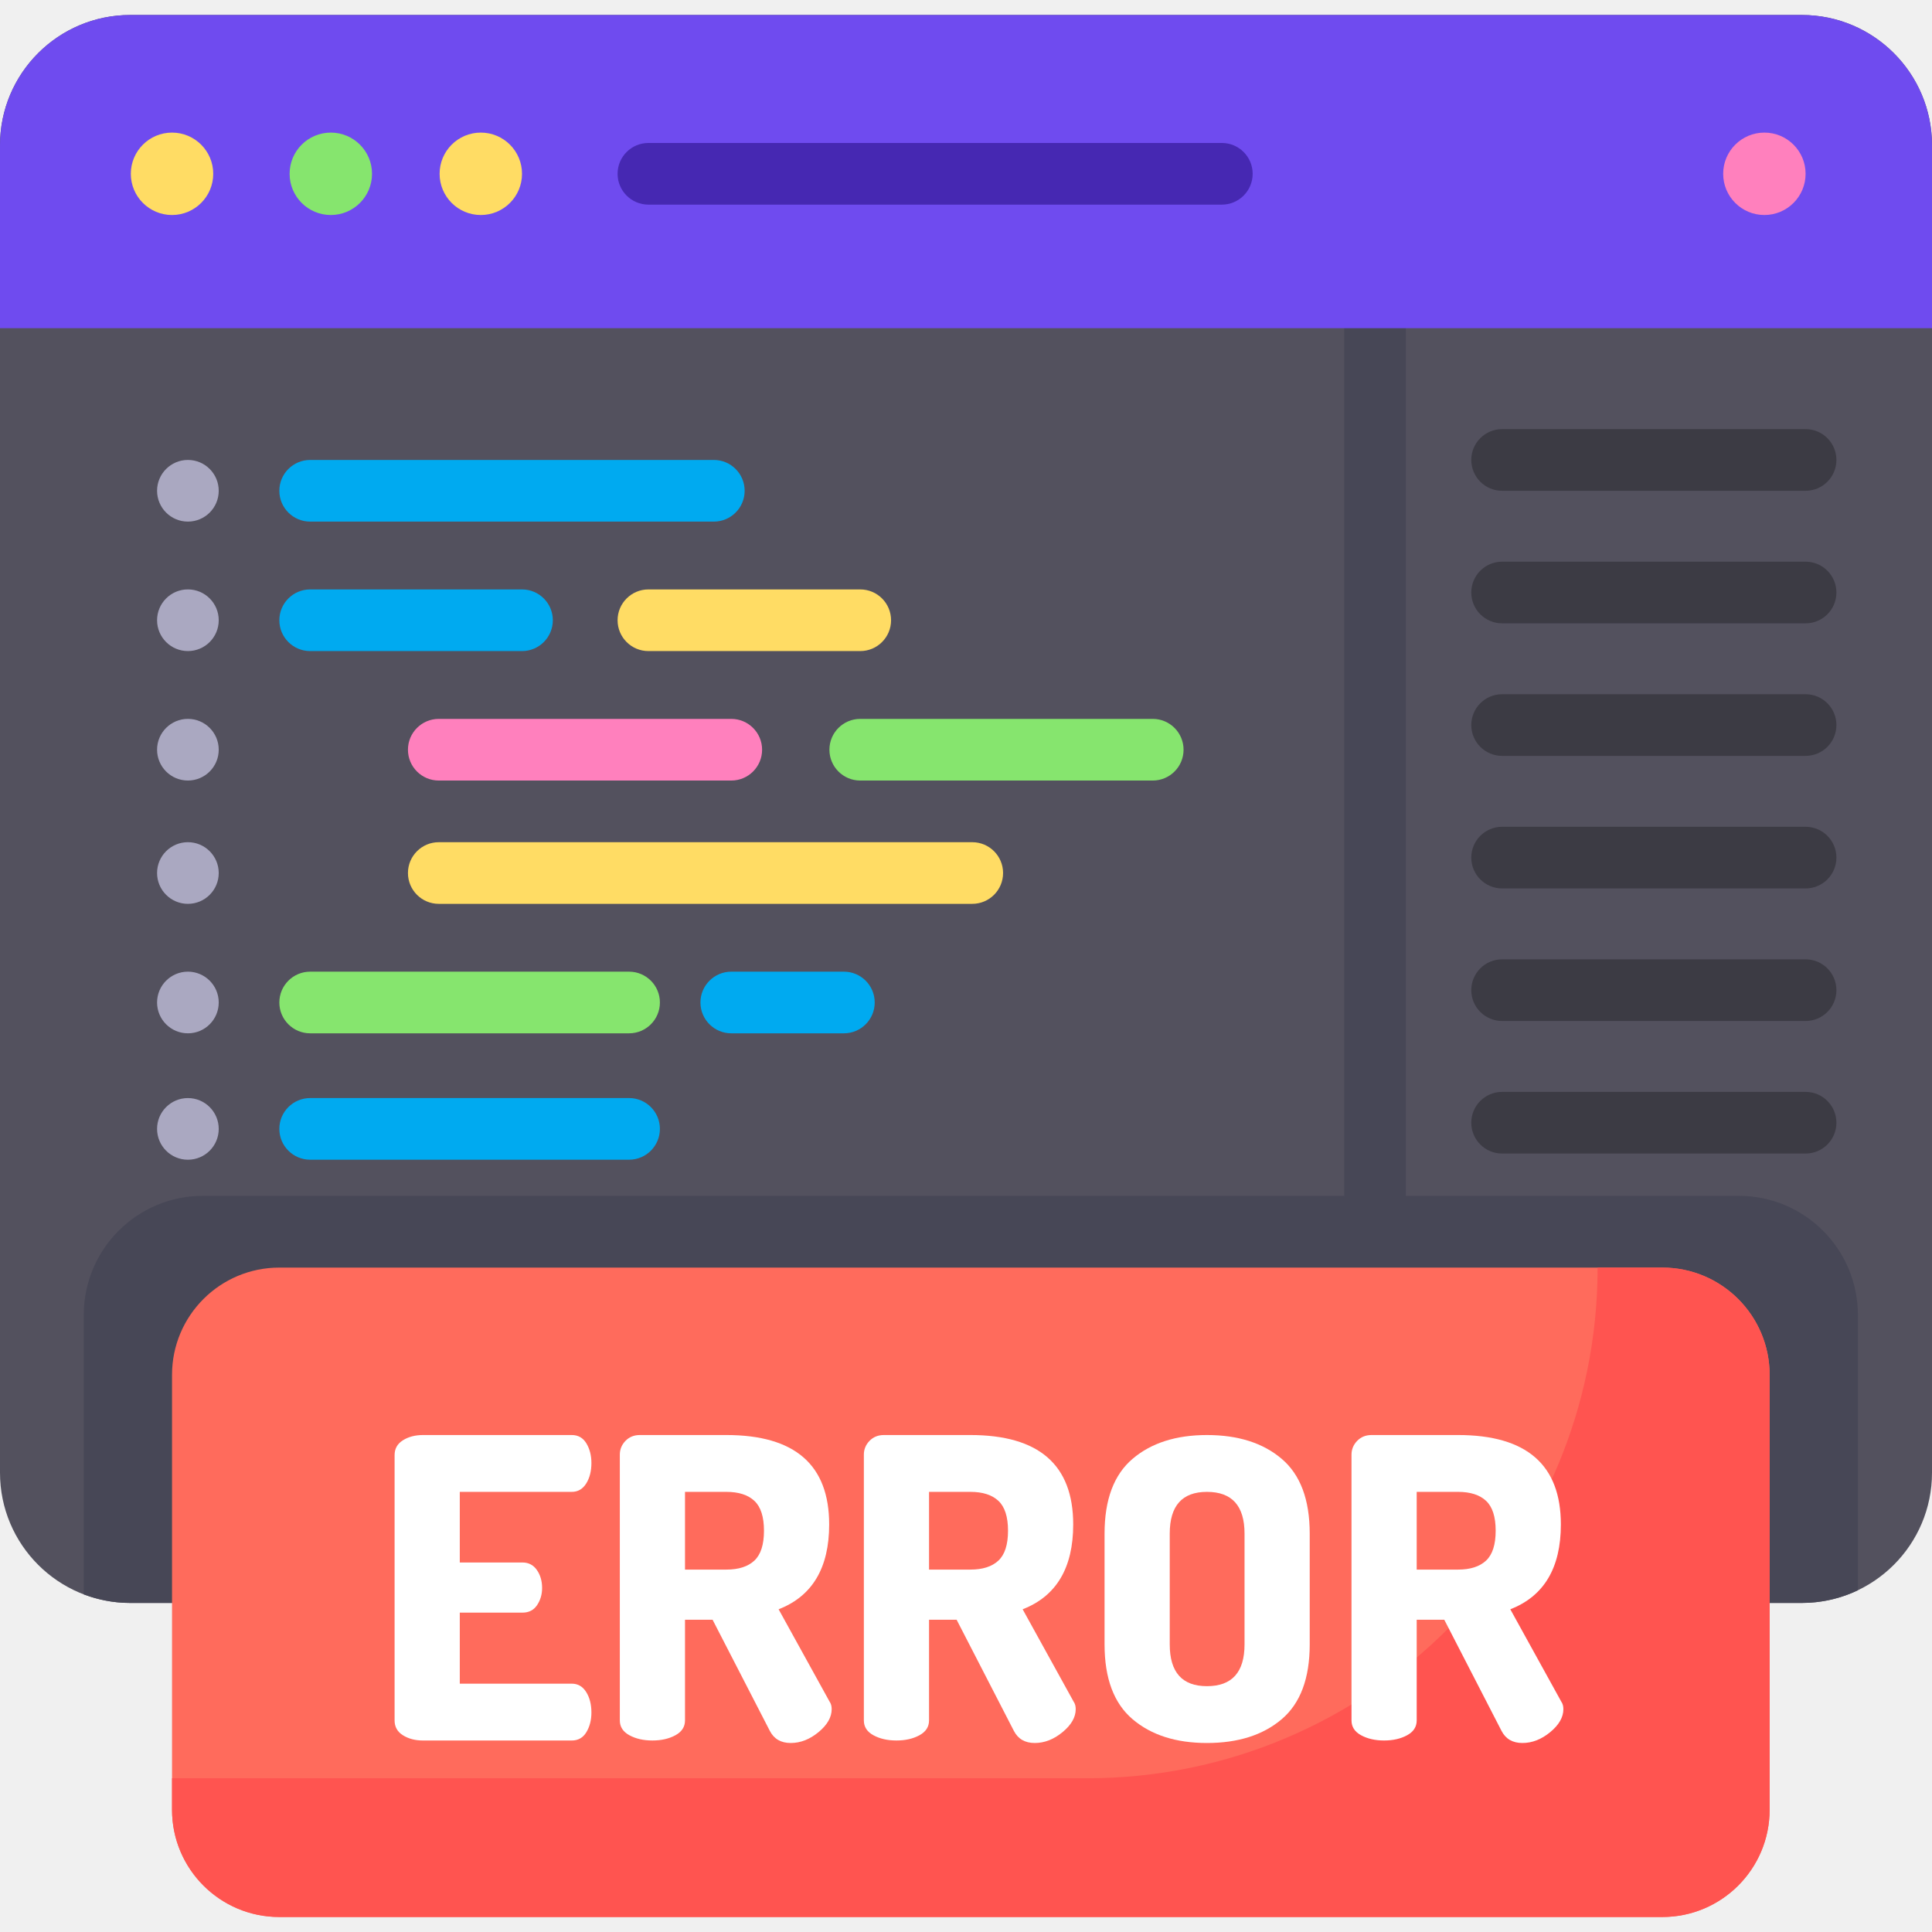
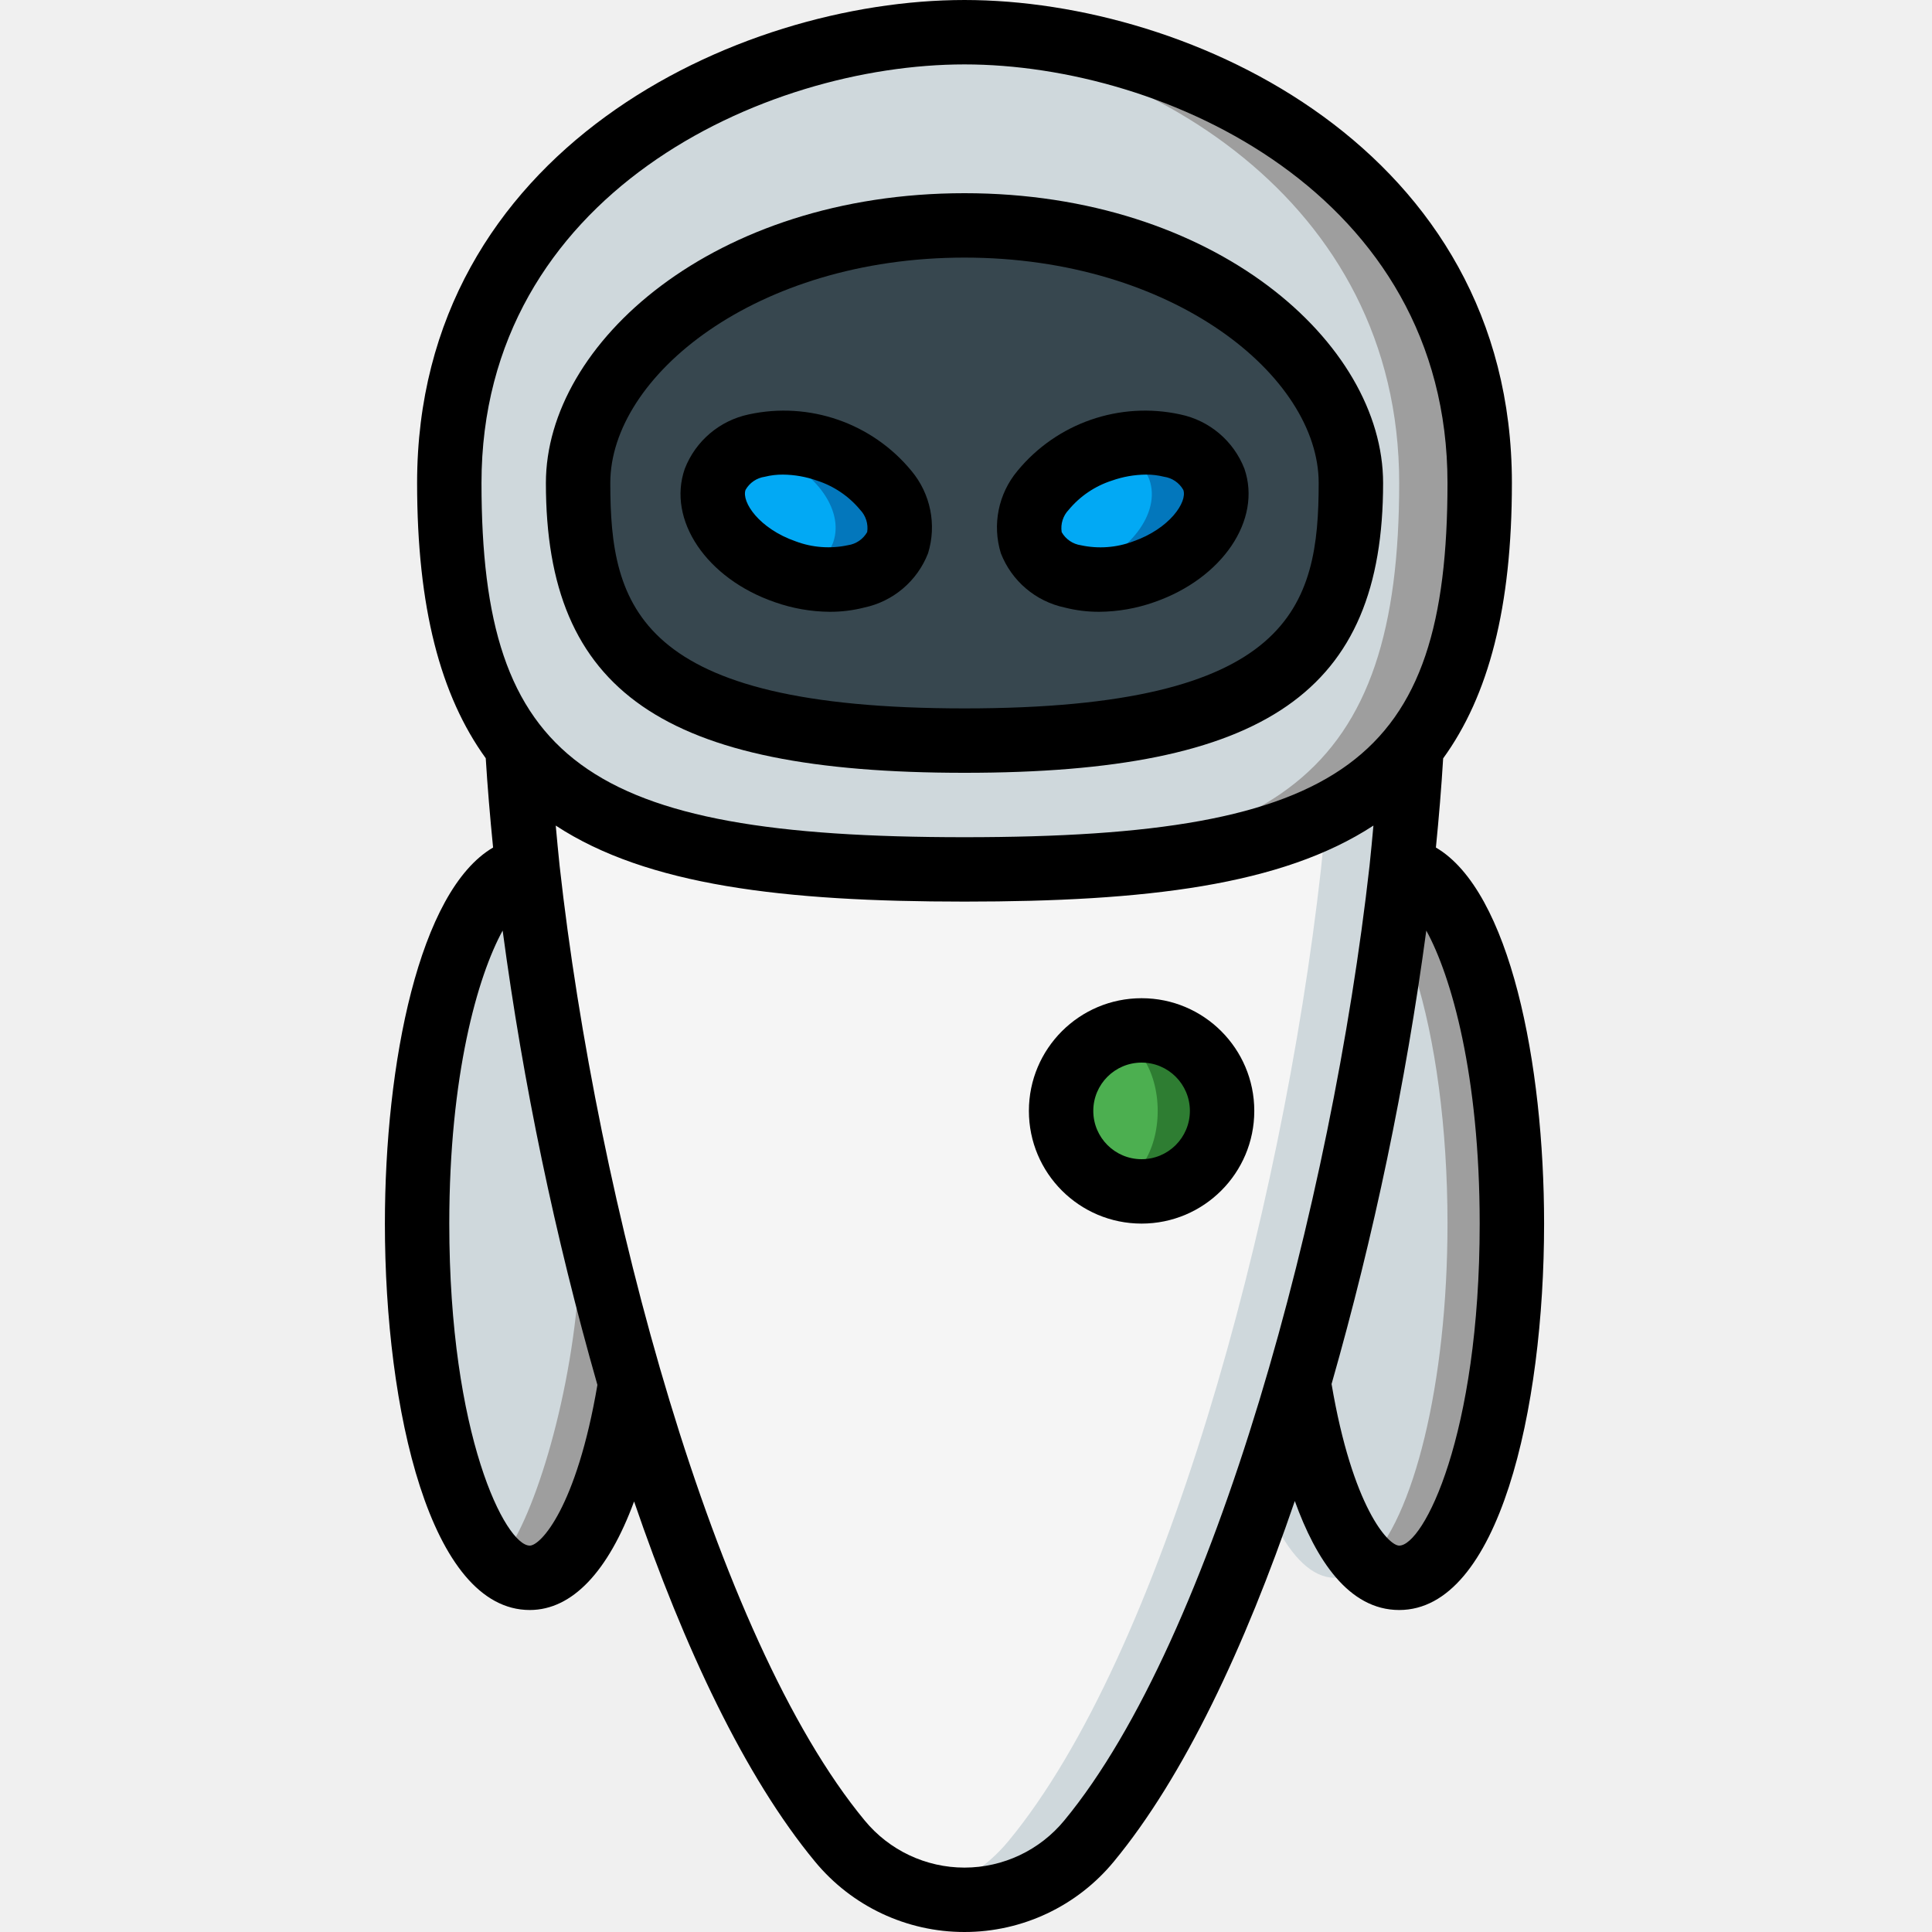
- <svg xmlns="http://www.w3.org/2000/svg" version="1.1" id="Capa_1" x="0px" y="0px" viewBox="0 0 512 512" style="enable-background:new 0 0 512 512;" xml:space="preserve">
-   <path style="fill:#53515E;" d="M477.486,424.797H34.514C15.452,424.797,0,409.345,0,390.283V38.488  C0,19.427,15.452,3.974,34.514,3.974h442.973C496.548,3.974,512,19.427,512,38.488v351.795  C512,409.345,496.548,424.797,477.486,424.797z" />
-   <path style="fill:#474756;" d="M364.402,339.5c-4.512,0-8.169-3.657-8.169-8.169V82.374c0-4.512,3.657-8.169,8.169-8.169  s8.169,3.658,8.169,8.169v248.956C372.571,335.842,368.914,339.5,364.402,339.5z" />
-   <path style="fill:#6F4BEF;" d="M477.486,3.974H34.514C15.452,3.974,0,19.427,0,38.488V86.97h509.662H512V38.488  C512,19.427,496.548,3.974,477.486,3.974z" />
-   <path style="fill:#4628B2;" d="M323.799,54.227H171.836c-4.512,0-8.169-3.658-8.169-8.169s3.657-8.169,8.169-8.169h151.963  c4.512,0,8.169,3.658,8.169,8.169S328.311,54.227,323.799,54.227z" />
-   <circle style="fill:#FFDC64;" cx="45.589" cy="46.06" r="10.92" />
-   <circle style="fill:#86E56E;" cx="87.67" cy="46.06" r="10.92" />
-   <circle style="fill:#FFDC64;" cx="127.42" cy="46.06" r="10.92" />
-   <circle style="fill:#FF80BD;" cx="467.58" cy="46.06" r="10.92" />
-   <path style="fill:#474756;" d="M460.791,316.909H53.767c-17.436,0-31.571,14.135-31.571,31.571v74.045  c3.827,1.463,7.977,2.272,12.318,2.272h442.973c5.327,0,10.372-1.209,14.876-3.364V348.48  C492.363,331.044,478.228,316.909,460.791,316.909z" />
-   <circle style="fill:#AAA8C1;" cx="49.796" cy="130.059" r="8.169" />
-   <path style="fill:#00AAF0;" d="M189.169,138.23H82.198c-4.512,0-8.169-3.658-8.169-8.169c0-4.512,3.657-8.169,8.169-8.169h106.971  c4.512,0,8.169,3.658,8.169,8.169C197.338,134.574,193.681,138.23,189.169,138.23z" />
-   <g>
-     <path style="fill:#3C3B44;" d="M478.499,130.061h-80.425c-4.512,0-8.169-3.658-8.169-8.169c0-4.512,3.657-8.169,8.169-8.169h80.425   c4.512,0,8.169,3.658,8.169,8.169C486.669,126.404,483.012,130.061,478.499,130.061z" />
-     <path style="fill:#3C3B44;" d="M478.499,165.189h-80.425c-4.512,0-8.169-3.658-8.169-8.169s3.657-8.169,8.169-8.169h80.425   c4.512,0,8.169,3.658,8.169,8.169S483.012,165.189,478.499,165.189z" />
-     <path style="fill:#3C3B44;" d="M478.499,200.316h-80.425c-4.512,0-8.169-3.658-8.169-8.169s3.657-8.169,8.169-8.169h80.425   c4.512,0,8.169,3.658,8.169,8.169S483.012,200.316,478.499,200.316z" />
-     <path style="fill:#3C3B44;" d="M478.499,235.445h-80.425c-4.512,0-8.169-3.658-8.169-8.169c0-4.512,3.657-8.169,8.169-8.169h80.425   c4.512,0,8.169,3.658,8.169,8.169C486.669,231.787,483.012,235.445,478.499,235.445z" />
-     <path style="fill:#3C3B44;" d="M478.499,270.573h-80.425c-4.512,0-8.169-3.657-8.169-8.169s3.657-8.169,8.169-8.169h80.425   c4.512,0,8.169,3.657,8.169,8.169C486.669,266.915,483.012,270.573,478.499,270.573z" />
-     <path style="fill:#3C3B44;" d="M478.499,305.7h-80.425c-4.512,0-8.169-3.657-8.169-8.169s3.657-8.169,8.169-8.169h80.425   c4.512,0,8.169,3.657,8.169,8.169S483.012,305.7,478.499,305.7z" />
-   </g>
-   <circle style="fill:#AAA8C1;" cx="49.796" cy="164.369" r="8.169" />
-   <path style="fill:#00AAF0;" d="M138.336,172.542H82.198c-4.512,0-8.169-3.658-8.169-8.169s3.657-8.169,8.169-8.169h56.138  c4.512,0,8.169,3.658,8.169,8.169S142.848,172.542,138.336,172.542z" />
-   <circle style="fill:#AAA8C1;" cx="49.796" cy="265.67" r="8.169" />
-   <path style="fill:#86E56E;" d="M166.711,273.84H82.198c-4.512,0-8.169-3.657-8.169-8.169s3.657-8.169,8.169-8.169h84.513  c4.512,0,8.169,3.657,8.169,8.169S171.223,273.84,166.711,273.84z" />
-   <circle style="fill:#AAA8C1;" cx="49.796" cy="299.17" r="8.169" />
-   <g>
-     <path style="fill:#00AAF0;" d="M166.711,307.334H82.198c-4.512,0-8.169-3.657-8.169-8.169s3.657-8.169,8.169-8.169h84.513   c4.512,0,8.169,3.657,8.169,8.169S171.223,307.334,166.711,307.334z" />
-     <path style="fill:#00AAF0;" d="M223.638,273.84h-29.843c-4.512,0-8.169-3.657-8.169-8.169s3.657-8.169,8.169-8.169h29.843   c4.512,0,8.169,3.657,8.169,8.169S228.15,273.84,223.638,273.84z" />
-   </g>
-   <path style="fill:#FFDC64;" d="M227.973,172.542h-56.137c-4.512,0-8.169-3.658-8.169-8.169s3.657-8.169,8.169-8.169h56.137  c4.512,0,8.169,3.658,8.169,8.169S232.485,172.542,227.973,172.542z" />
-   <circle style="fill:#AAA8C1;" cx="49.796" cy="198.679" r="8.169" />
-   <path style="fill:#FF80BD;" d="M193.795,206.852h-77.514c-4.512,0-8.169-3.658-8.169-8.169s3.657-8.169,8.169-8.169h77.514  c4.512,0,8.169,3.658,8.169,8.169S198.307,206.852,193.795,206.852z" />
-   <circle style="fill:#AAA8C1;" cx="49.796" cy="231.359" r="8.169" />
-   <path style="fill:#FFDC64;" d="M257.657,239.529H116.281c-4.512,0-8.169-3.658-8.169-8.169c0-4.512,3.657-8.169,8.169-8.169h141.376  c4.512,0,8.169,3.658,8.169,8.169C265.826,235.871,262.169,239.529,257.657,239.529z" />
-   <path style="fill:#86E56E;" d="M305.487,206.852h-77.514c-4.512,0-8.169-3.658-8.169-8.169s3.657-8.169,8.169-8.169h77.514  c4.512,0,8.169,3.658,8.169,8.169S309.999,206.852,305.487,206.852z" />
-   <path style="fill:#FF6B5C;" d="M440.54,508.025H74.019c-15.701,0-28.43-12.728-28.43-28.43V364.355  c0-15.701,12.728-28.43,28.43-28.43H440.54c15.701,0,28.43,12.728,28.43,28.43v115.239  C468.97,495.296,456.241,508.025,440.54,508.025z" />
-   <path style="fill:#FF5450;" d="M440.54,335.927h-17.159l0,0c0,74.744-60.592,135.337-135.337,135.337H45.589v8.332  c0,15.701,12.728,28.43,28.43,28.43H440.54c15.701,0,28.43-12.728,28.43-28.43v-115.24  C468.97,348.655,456.241,335.927,440.54,335.927z" />
-   <g>
-     <path style="fill:#FFFFFF;" d="M104.572,455.934v-70.32c0-1.698,0.737-3.007,2.215-3.931c1.476-0.922,3.247-1.384,5.315-1.384   h39.424c1.698,0,2.99,0.739,3.876,2.215c0.885,1.477,1.329,3.211,1.329,5.205c0,2.142-0.462,3.951-1.384,5.427   c-0.924,1.476-2.198,2.215-3.821,2.215h-29.678v18.715h16.611c1.623,0,2.896,0.664,3.821,1.993   c0.922,1.329,1.384,2.917,1.384,4.761c0,1.7-0.442,3.212-1.329,4.541c-0.886,1.329-2.178,1.993-3.876,1.993h-16.611v18.826h29.678   c1.623,0,2.896,0.738,3.821,2.215c0.922,1.476,1.384,3.285,1.384,5.425c0,1.993-0.444,3.729-1.329,5.206   c-0.886,1.477-2.178,2.215-3.876,2.215h-39.424c-2.068,0-3.839-0.46-5.315-1.385C105.309,458.943,104.572,457.633,104.572,455.934z   " />
-     <path style="fill:#FFFFFF;" d="M164.259,455.934v-70.431c0-1.402,0.498-2.62,1.494-3.655c0.997-1.033,2.271-1.55,3.821-1.55h22.923   c18.162,0,27.242,7.9,27.242,23.698c0,11.517-4.468,19.01-13.399,22.48l13.51,24.474c0.369,0.517,0.554,1.182,0.554,1.993   c0,2.142-1.163,4.172-3.489,6.091c-2.325,1.921-4.78,2.878-7.364,2.878c-2.585,0-4.429-1.068-5.537-3.21l-15.172-29.458h-7.309   v26.689c0,1.699-0.85,3.009-2.548,3.93c-1.699,0.925-3.728,1.385-6.091,1.385c-2.364,0-4.393-0.46-6.091-1.385   C165.107,458.943,164.259,457.633,164.259,455.934z M181.534,415.957h10.962c3.249,0,5.721-0.794,7.42-2.381   c1.698-1.587,2.546-4.226,2.546-7.918c0-3.691-0.849-6.33-2.546-7.918c-1.7-1.587-4.172-2.381-7.42-2.381h-10.962V415.957z" />
-     <path style="fill:#FFFFFF;" d="M228.931,455.934v-70.431c0-1.402,0.498-2.62,1.494-3.655c0.997-1.033,2.271-1.55,3.821-1.55h22.923   c18.162,0,27.242,7.9,27.242,23.698c0,11.517-4.468,19.01-13.399,22.48l13.51,24.474c0.369,0.517,0.554,1.182,0.554,1.993   c0,2.142-1.163,4.172-3.489,6.091c-2.325,1.921-4.78,2.878-7.364,2.878c-2.585,0-4.429-1.068-5.537-3.21l-15.172-29.458h-7.309   v26.689c0,1.699-0.85,3.009-2.548,3.93c-1.699,0.925-3.728,1.385-6.091,1.385c-2.364,0-4.393-0.46-6.091-1.385   C229.779,458.943,228.931,457.633,228.931,455.934z M246.206,415.957h10.962c3.249,0,5.721-0.794,7.42-2.381   c1.698-1.587,2.547-4.226,2.547-7.918c0-3.691-0.849-6.33-2.547-7.918c-1.7-1.587-4.172-2.381-7.42-2.381h-10.962V415.957z" />
-     <path style="fill:#FFFFFF;" d="M292.718,435.779v-29.346c0-9.005,2.473-15.614,7.419-19.822c4.945-4.208,11.518-6.312,19.712-6.312   c8.267,0,14.875,2.104,19.822,6.312c4.945,4.208,7.419,10.817,7.419,19.822v29.346c0,9.008-2.474,15.614-7.419,19.822   c-4.947,4.208-11.555,6.312-19.822,6.312c-8.195,0-14.767-2.104-19.712-6.312C295.191,451.393,292.718,444.788,292.718,435.779z    M309.993,435.779c0,7.383,3.284,11.074,9.856,11.074c6.644,0,9.966-3.691,9.966-11.074v-29.346c0-7.381-3.322-11.073-9.966-11.073   c-6.573,0-9.856,3.692-9.856,11.073V435.779z" />
-     <path style="fill:#FFFFFF;" d="M358.164,455.934v-70.431c0-1.402,0.498-2.62,1.495-3.655c0.997-1.033,2.271-1.55,3.821-1.55h22.923   c18.162,0,27.242,7.9,27.242,23.698c0,11.517-4.468,19.01-13.399,22.48l13.51,24.474c0.369,0.517,0.554,1.182,0.554,1.993   c0,2.142-1.163,4.172-3.489,6.091c-2.325,1.921-4.78,2.878-7.364,2.878c-2.585,0-4.429-1.068-5.537-3.21l-15.172-29.458h-7.309   v26.689c0,1.699-0.85,3.009-2.548,3.93c-1.699,0.925-3.728,1.385-6.091,1.385c-2.364,0-4.393-0.46-6.091-1.385   C359.012,458.943,358.164,457.633,358.164,455.934z M375.44,415.957h10.962c3.249,0,5.721-0.794,7.42-2.381   c1.698-1.587,2.547-4.226,2.547-7.918c0-3.691-0.849-6.33-2.547-7.918c-1.7-1.587-4.172-2.381-7.42-2.381H375.44V415.957z" />
-   </g>
-   <g>
- </g>
-   <g>
- </g>
-   <g>
- </g>
-   <g>
- </g>
-   <g>
- </g>
-   <g>
- </g>
-   <g>
- </g>
-   <g>
- </g>
-   <g>
- </g>
-   <g>
- </g>
-   <g>
- </g>
-   <g>
- </g>
-   <g>
- </g>
-   <g>
- </g>
-   <g>
- </g>
+ <svg xmlns="http://www.w3.org/2000/svg" height="512pt" viewBox="-102 0 512 512" width="512pt">
+   <path d="m298.668 324.266c0 51.883-13.398 93.867-29.867 93.867-3.246-.148-6.309-1.555-8.535-3.926-7.934-7.508-14.504-25.086-18.176-48.043h-17.066l-159.914.258c-4.949 30.719-15.105 51.711-26.711 51.711-3.246-.148-6.305-1.555-8.531-3.926-12.289-11.52-21.332-47.445-21.332-89.941 0-51.285 13.055-92.84 29.266-93.867h231.598c16.211 1.027 29.27 42.582 29.27 93.867zm0 0" fill="#9e9e9e" />
+   <path d="m281.602 324.266c0 42.496-9.047 78.422-21.336 89.941-2.223 2.371-5.285 3.777-8.531 3.926-11.691 0-21.762-21.164-26.711-51.969l-159.914.258-13.91-24.023c-2.672 32.539-13.398 64.387-21.332 71.809-12.289-11.52-21.332-47.445-21.332-89.941 0-51.285 13.055-92.84 29.266-93.867h214.531c16.211 1.027 29.27 42.582 29.27 93.867zm0 0" fill="#cfd8dc" />
+   <path d="m272.129 197.887v.086c-.598 10.582-1.535 21.418-2.73 32.426-10.41 92.672-42.156 208.301-82.773 257.453-8.121 9.875-20.238 15.602-33.023 15.602-12.789 0-24.906-5.727-33.027-15.602-40.703-49.152-72.445-164.781-82.773-257.453-1.191-11.008-2.133-21.844-2.73-32.426l215.723-.086zm0 0" fill="#cfd8dc" />
+   <path d="m250.793 197.887v.086c-.594 10.582-1.535 21.418-2.73 32.426-10.41 92.672-42.152 208.301-82.773 257.453-5.75 7.004-13.578 11.996-22.355 14.25-8.777-2.254-16.609-7.246-22.359-14.25-40.703-49.152-72.445-164.781-82.773-257.453-1.191-11.008-2.133-21.844-2.73-32.426zm0 0" fill="#f5f5f5" />
+   <path d="m290.133 128c0 80.129-34.133 102.398-136.531 102.398-3.672 0-7.254 0-10.668-.082-94.121-1.539-125.867-25.004-125.867-102.316 0-75.434 68.012-114.688 125.867-119.039 3.582-.258 7.168-.426 10.668-.426 59.73 0 136.531 39.336 136.531 119.465zm0 0" fill="#9e9e9e" />
+   <path d="m268.801 128c0 77.312-31.746 100.777-125.867 102.316-94.121-1.539-125.867-25.004-125.867-102.316 0-75.434 68.012-114.688 125.867-119.039 57.855 4.352 125.867 43.605 125.867 119.039zm0 0" fill="#cfd8dc" />
+   <path d="m256 128c0-37.703-45.848-68.266-102.398-68.266-56.555 0-102.402 30.562-102.402 68.266s45.848 68.266 102.402 68.266c56.551 0 102.398-30.562 102.398-68.266zm0 0" fill="#37474f" />
+   <path d="m135.852 143.785c-2.816 8.277-14.508 11.863-26.883 8.621-.938-.258-1.961-.512-2.898-.855-13.312-4.605-21.676-15.613-18.52-24.488 1.703-4.281 5.352-7.484 9.816-8.621 6.578-1.824 13.566-1.523 19.965.855 13.312 4.605 21.676 15.613 18.52 24.488zm0 0" fill="#0377bc" />
+   <path d="m201.129 151.551c-6.398 2.383-13.387 2.68-19.965.855-4.465-1.137-8.113-4.34-9.816-8.621-3.156-8.875 5.207-19.883 18.52-24.488.938-.344 1.961-.598 2.902-.855 12.371-3.242 24.062.344 26.879 8.621 3.156 8.875-5.207 19.883-18.52 24.488zm0 0" fill="#0377bc" />
+   <path d="m118.785 143.785c-1.703 4.281-5.352 7.484-9.816 8.621-.938-.258-1.961-.512-2.898-.855-13.312-4.605-21.676-15.613-18.52-24.488 1.703-4.281 5.352-7.484 9.816-8.621.938.258 1.961.512 2.898.855 13.312 4.605 21.676 15.613 18.52 24.488zm0 0" fill="#02a9f4" />
+   <path d="m184.062 151.551c-.938.344-1.961.598-2.898.855-4.465-1.137-8.113-4.34-9.816-8.621-3.156-8.875 5.207-19.883 18.52-24.488.938-.344 1.961-.598 2.902-.855 4.461 1.137 8.109 4.34 9.812 8.621 3.156 8.875-5.207 19.883-18.52 24.488zm0 0" fill="#02a9f4" />
+   <path d="m221.867 294.398c0 11.785-9.551 21.336-21.332 21.336-2.941.016-5.852-.598-8.535-1.793-7.762-3.398-12.773-11.07-12.773-19.543 0-8.473 5.012-16.141 12.773-19.539 2.684-1.199 5.594-1.809 8.535-1.793 11.781 0 21.332 9.551 21.332 21.332zm0 0" fill="#2e7d32" />
+   <path d="m204.801 294.398c0-10.789-5.73-19.539-12.801-19.539s-12.801 8.75-12.801 19.539c0 10.793 5.73 19.543 12.801 19.543s12.801-8.75 12.801-19.543zm0 0" fill="#4caf50" />
+   <path d="m153.602 204.801c79.828 0 110.934-21.531 110.934-76.801 0-37.094-44.578-76.801-110.934-76.801-66.355 0-110.934 39.707-110.934 76.801 0 55.27 31.102 76.801 110.934 76.801zm0-136.535c55.312 0 93.863 31.48 93.863 59.734 0 32.684-7.062 59.734-93.863 59.734-86.801 0-93.867-27.051-93.867-59.734 0-28.254 38.551-59.734 93.867-59.734zm0 0" />
+   <path d="m103.312 159.574c4.688 1.656 9.613 2.523 14.586 2.559 3.066.012 6.121-.363 9.094-1.117 7.723-1.629 14.102-7.047 16.957-14.406 2.32-7.543.668-15.75-4.395-21.809-10.43-12.688-27.082-18.473-43.129-14.977-7.723 1.629-14.102 7.051-16.953 14.414-4.719 13.551 5.758 29.098 23.84 35.336zm-7.738-29.75c1.074-1.891 2.965-3.176 5.117-3.48 1.566-.391 3.176-.586 4.789-.57 3.07.027 6.117.566 9.012 1.586 4.48 1.441 8.453 4.129 11.461 7.75 1.504 1.566 2.191 3.746 1.859 5.895-1.074 1.895-2.965 3.18-5.121 3.484-4.602.988-9.391.637-13.797-1.016-9.688-3.355-14.43-10.438-13.32-13.648zm0 0" />
+   <path d="m180.207 161.016c2.973.754 6.031 1.129 9.098 1.117 4.969-.035 9.898-.902 14.582-2.559 18.082-6.266 28.562-21.812 23.895-35.355-2.867-7.367-9.266-12.785-17.008-14.395-16.051-3.5-32.711 2.281-43.145 14.977-5.062 6.059-6.715 14.266-4.395 21.809 2.859 7.363 9.242 12.781 16.973 14.406zm-.852-20.012c-.332-2.148.355-4.328 1.859-5.895 3.008-3.621 6.984-6.309 11.469-7.75 2.891-1.02 5.93-1.559 8.992-1.586 1.617-.016 3.23.18 4.797.57 2.156.305 4.051 1.594 5.121 3.492 1.117 3.199-3.629 10.281-13.32 13.652-4.41 1.652-9.199 2.004-13.801 1.016-2.152-.305-4.043-1.59-5.117-3.48zm0 0" />
+   <path d="m200.535 264.535c-16.496 0-29.867 13.371-29.867 29.863 0 16.496 13.371 29.867 29.867 29.867 16.492 0 29.863-13.371 29.863-29.867 0-16.492-13.371-29.863-29.863-29.863zm0 42.664c-7.07 0-12.801-5.73-12.801-12.801 0-7.066 5.73-12.797 12.801-12.797 7.066 0 12.797 5.73 12.797 12.797 0 7.07-5.73 12.801-12.797 12.801zm0 0" />
+   <path d="m0 324.266c0 49.316 12.016 102.402 38.398 102.402 11.23 0 20.797-10.191 27.641-28.766 13.254 38.73 29.391 73 47.934 95.426 9.75 11.836 24.289 18.688 39.629 18.672 15.332.004 29.859-6.855 39.602-18.695 18.527-22.434 34.672-56.746 47.934-95.523 5.578 15.48 14.258 28.887 27.664 28.887 26.383 0 38.398-53.086 38.398-102.402 0-42.402-9.043-88.184-28.672-99.66.805-8.07 1.461-15.949 1.922-23.629 12.039-16.613 18.219-39.977 18.219-72.977 0-88.293-84.832-128-145.066-128-60.238 0-145.066 39.707-145.066 128 0 32.98 6.176 56.32 18.191 72.941.461 7.484 1.125 15.438 1.945 23.664-19.625 11.477-28.672 57.258-28.672 99.66zm38.398 85.336c-6.383 0-21.332-29.016-21.332-85.336 0-39.336 7.508-65.551 14.141-77.652 5.449 40.688 13.844 80.926 25.113 120.398-5.512 32.391-15.012 42.59-17.922 42.59zm141.656 72.832c-6.508 7.91-16.211 12.496-26.453 12.5-10.242 0-19.949-4.582-26.453-12.492-39.973-48.324-70.922-163.84-80.84-252.965-.391-3.66-.699-7.156-1.031-10.691 24.219 15.883 60.383 20.148 108.324 20.148 47.938 0 84.113-4.266 108.371-20.148-.324 3.523-.641 7.023-1.031 10.668-10.012 89.156-40.996 204.68-80.887 252.98zm110.078-158.168c0 56.32-14.949 85.336-21.332 85.336-2.902 0-12.391-10.242-17.922-42.82 11.25-39.402 19.641-79.559 25.105-120.168 6.641 12.082 14.148 38.297 14.148 77.652zm-136.531-307.199c53.152 0 128 34.414 128 110.934 0 73.695-27.512 93.867-128 93.867-100.488 0-128-20.172-128-93.867 0-76.52 74.844-110.934 128-110.934zm0 0" />
</svg>
